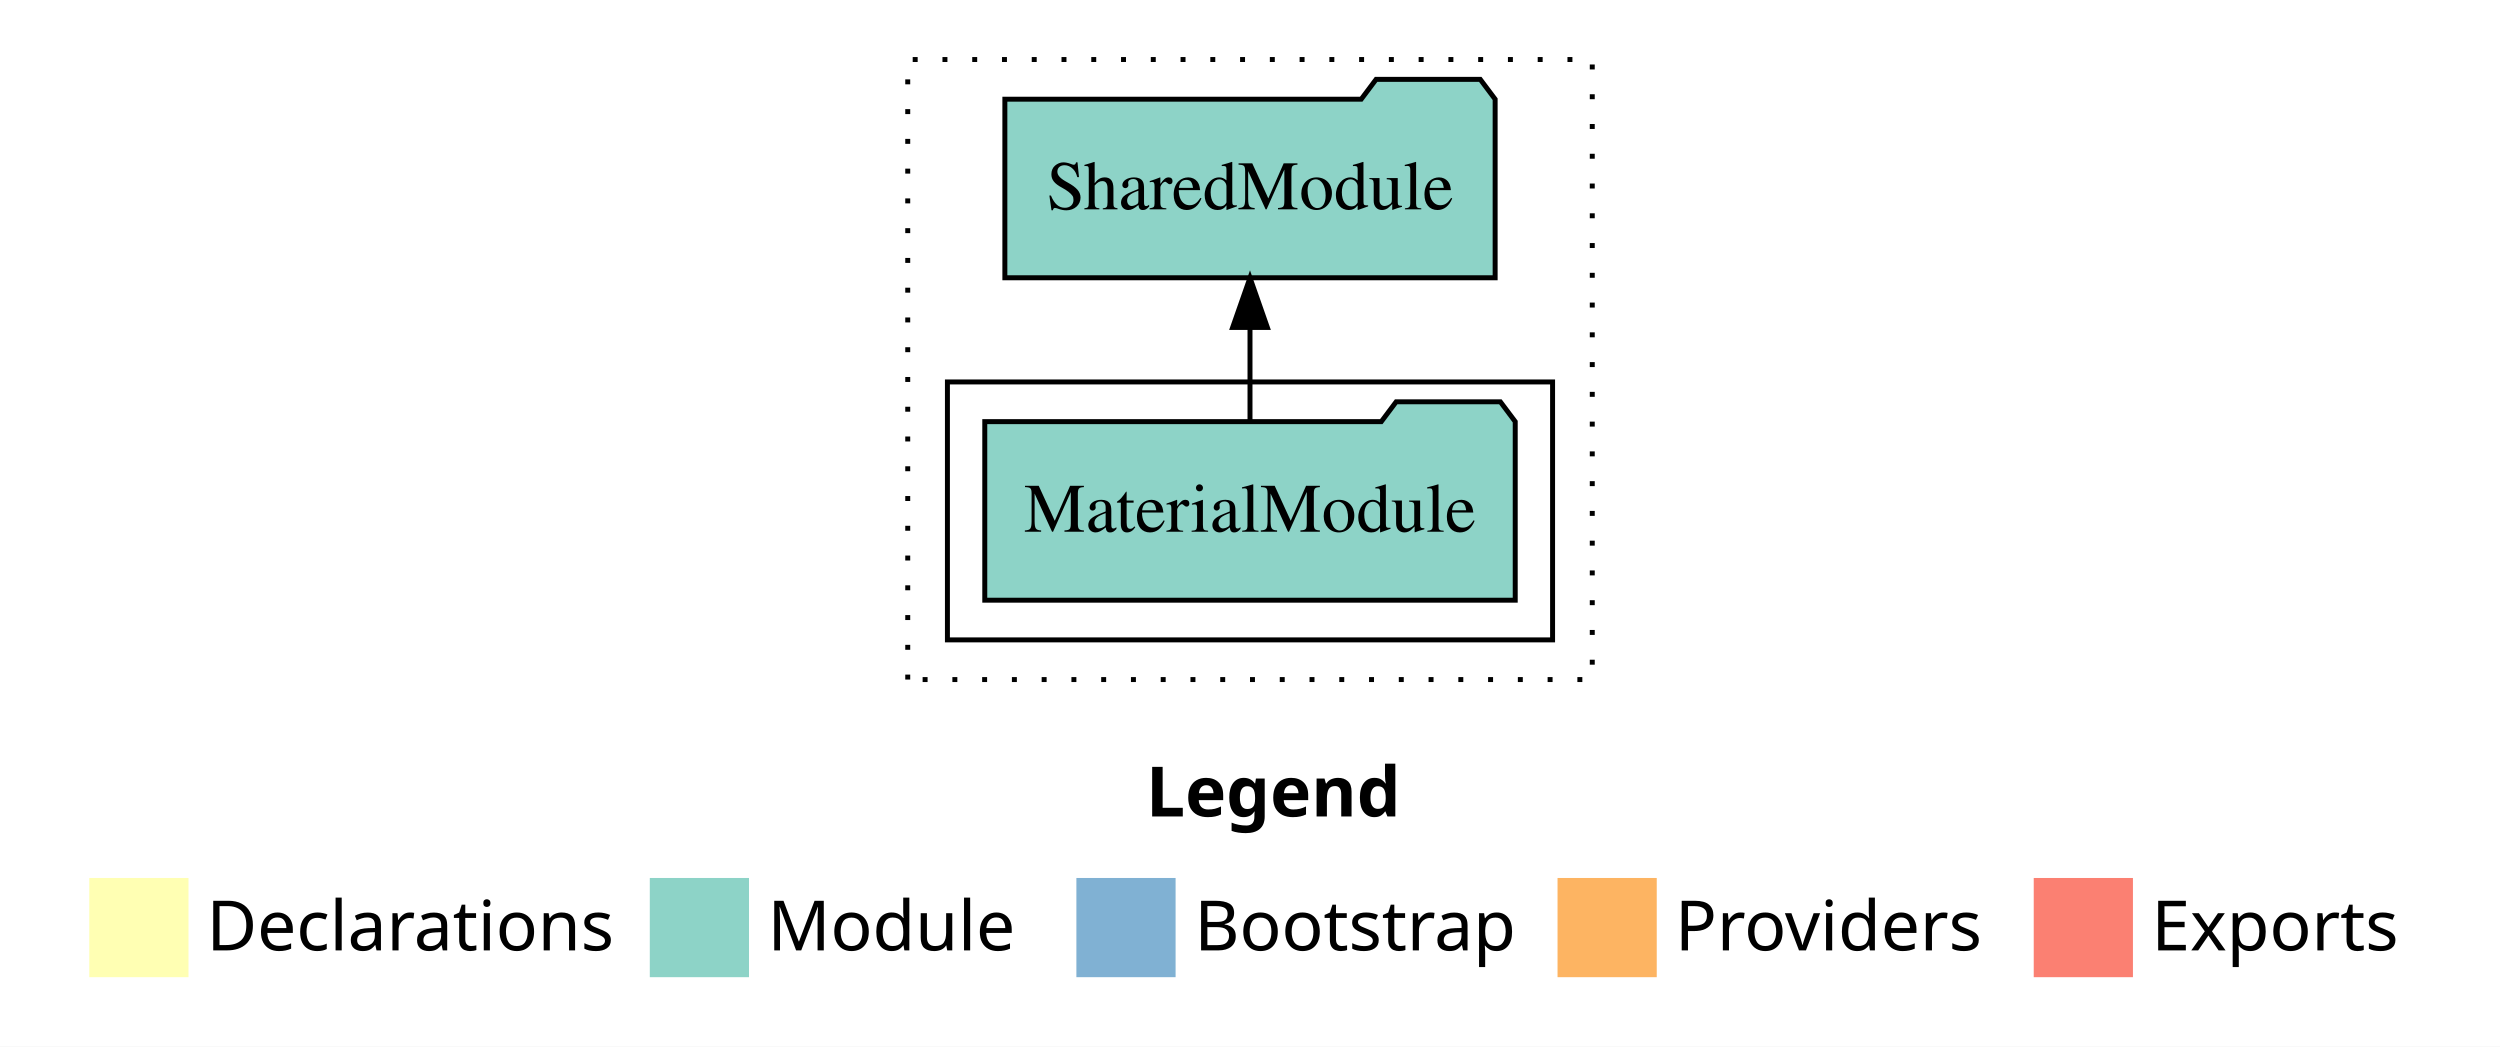
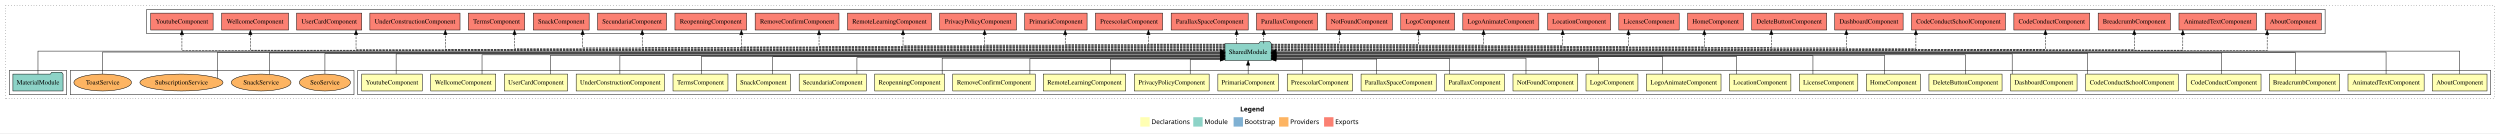
- <svg xmlns="http://www.w3.org/2000/svg" width="504pt" height="211pt" viewBox="0.00 0.00 504.00 211.00">
-   <g id="graph0" class="graph" transform="scale(1 1) rotate(0) translate(4 207)">
-     <polygon fill="white" stroke="transparent" points="-4,4 -4,-207 500,-207 500,4 -4,4" />
-     <text text-anchor="start" x="227.01" y="-42.4" font-family="sans-serif" font-weight="bold" font-size="14.00">Legend</text>
-     <polygon fill="#ffffb3" stroke="transparent" points="14,-10 14,-30 34,-30 34,-10 14,-10" />
-     <text text-anchor="start" x="37.63" y="-15.4" font-family="sans-serif" font-size="14.00">  Declarations</text>
-     <polygon fill="#8dd3c7" stroke="transparent" points="127,-10 127,-30 147,-30 147,-10 127,-10" />
-     <text text-anchor="start" x="150.73" y="-15.4" font-family="sans-serif" font-size="14.00">  Module</text>
-     <polygon fill="#80b1d3" stroke="transparent" points="213,-10 213,-30 233,-30 233,-10 213,-10" />
-     <text text-anchor="start" x="236.78" y="-15.4" font-family="sans-serif" font-size="14.00">  Bootstrap</text>
-     <polygon fill="#fdb462" stroke="transparent" points="310,-10 310,-30 330,-30 330,-10 310,-10" />
-     <text text-anchor="start" x="333.67" y="-15.4" font-family="sans-serif" font-size="14.00">  Providers</text>
-     <polygon fill="#fb8072" stroke="transparent" points="406,-10 406,-30 426,-30 426,-10 406,-10" />
-     <text text-anchor="start" x="429.73" y="-15.4" font-family="sans-serif" font-size="14.00">  Exports</text>
+ <svg xmlns="http://www.w3.org/2000/svg" width="5332pt" height="284pt" viewBox="0.00 0.00 5332.00 284.00">
+   <g id="graph0" class="graph" transform="scale(1 1) rotate(0) translate(4 280)">
+     <polygon fill="white" stroke="transparent" points="-4,4 -4,-280 5328,-280 5328,4 -4,4" />
+     <text text-anchor="start" x="2641.01" y="-42.4" font-family="sans-serif" font-weight="bold" font-size="14.00">Legend</text>
+     <polygon fill="#ffffb3" stroke="transparent" points="2428,-10 2428,-30 2448,-30 2448,-10 2428,-10" />
+     <text text-anchor="start" x="2451.63" y="-15.4" font-family="sans-serif" font-size="14.00">  Declarations</text>
+     <polygon fill="#8dd3c7" stroke="transparent" points="2541,-10 2541,-30 2561,-30 2561,-10 2541,-10" />
+     <text text-anchor="start" x="2564.73" y="-15.4" font-family="sans-serif" font-size="14.00">  Module</text>
+     <polygon fill="#80b1d3" stroke="transparent" points="2627,-10 2627,-30 2647,-30 2647,-10 2627,-10" />
+     <text text-anchor="start" x="2650.78" y="-15.4" font-family="sans-serif" font-size="14.00">  Bootstrap</text>
+     <polygon fill="#fdb462" stroke="transparent" points="2724,-10 2724,-30 2744,-30 2744,-10 2724,-10" />
+     <text text-anchor="start" x="2747.67" y="-15.4" font-family="sans-serif" font-size="14.00">  Providers</text>
+     <polygon fill="#fb8072" stroke="transparent" points="2820,-10 2820,-30 2840,-30 2840,-10 2820,-10" />
+     <text text-anchor="start" x="2843.73" y="-15.4" font-family="sans-serif" font-size="14.00">  Exports</text>
    <g id="clust1" class="cluster">
-       <polygon fill="none" stroke="black" stroke-dasharray="1,5" points="179,-70 179,-195 317,-195 317,-70 179,-70" />
-     </g>
-     <g id="clust3" class="cluster">
-       <polygon fill="none" stroke="black" points="187,-78 187,-130 309,-130 309,-78 187,-78" />
+       <polygon fill="none" stroke="black" stroke-dasharray="1,5" points="8,-70 8,-268 5316,-268 5316,-70 8,-70" />
+     </g>
+     <g id="clust2" class="cluster">
+       <polygon fill="none" stroke="black" points="759,-78 759,-130 5308,-130 5308,-78 759,-78" />
+     </g>
+     <g id="clust34" class="cluster">
+       <polygon fill="none" stroke="black" points="146,-78 146,-130 751,-130 751,-78 146,-78" />
+     </g>
+     <g id="clust31" class="cluster">
+       <polygon fill="none" stroke="black" points="16,-78 16,-130 138,-130 138,-78 16,-78" />
+     </g>
+     <g id="clust32" class="cluster">
+       <polygon fill="none" stroke="black" points="309,-208 309,-260 4955,-260 4955,-208 309,-208" />
    </g>
    <g id="node1" class="node">
-       <polygon fill="#8dd3c7" stroke="black" points="301.47,-122 298.47,-126 277.47,-126 274.47,-122 194.53,-122 194.53,-86 301.47,-86 301.47,-122" />
-       <text text-anchor="middle" x="248" y="-99.8" font-family="Times,serif" font-size="14.00">MaterialModule</text>
+       <polygon fill="#ffffb3" stroke="black" points="5300.33,-122 5183.67,-122 5183.67,-86 5300.33,-86 5300.33,-122" />
+       <text text-anchor="middle" x="5242" y="-99.8" font-family="Times,serif" font-size="14.00">AboutComponent</text>
+     </g>
+     <g id="node29" class="node">
+       <polygon fill="#8dd3c7" stroke="black" points="2707.42,-187 2704.42,-191 2683.42,-191 2680.42,-187 2608.58,-187 2608.58,-151 2707.42,-151 2707.42,-187" />
+       <text text-anchor="middle" x="2658" y="-164.8" font-family="Times,serif" font-size="14.00">SharedModule</text>
+     </g>
+     <g id="edge1" class="edge">
+       <path fill="none" stroke="black" d="M5242,-122.31C5242,-142.15 5242,-171 5242,-171 5242,-171 2717.31,-171 2717.31,-171" />
+       <polygon fill="black" stroke="black" points="2717.31,-167.5 2707.31,-171 2717.31,-174.5 2717.31,-167.5" />
    </g>
    <g id="node2" class="node">
-       <polygon fill="#8dd3c7" stroke="black" points="297.42,-187 294.42,-191 273.42,-191 270.42,-187 198.58,-187 198.58,-151 297.42,-151 297.42,-187" />
-       <text text-anchor="middle" x="248" y="-164.8" font-family="Times,serif" font-size="14.00">SharedModule</text>
-     </g>
-     <g id="edge1" class="edge">
-       <path fill="none" stroke="black" d="M248,-122.11C248,-122.11 248,-140.99 248,-140.99" />
-       <polygon fill="black" stroke="black" points="244.5,-140.99 248,-150.99 251.5,-140.99 244.5,-140.99" />
+       <polygon fill="#ffffb3" stroke="black" points="5166.2,-122 5003.8,-122 5003.8,-86 5166.2,-86 5166.2,-122" />
+       <text text-anchor="middle" x="5085" y="-99.8" font-family="Times,serif" font-size="14.00">AnimatedTextComponent</text>
+     </g>
+     <g id="edge2" class="edge">
+       <path fill="none" stroke="black" d="M5085,-122.11C5085,-141.34 5085,-169 5085,-169 5085,-169 2717.3,-169 2717.3,-169" />
+       <polygon fill="black" stroke="black" points="2717.3,-165.5 2707.3,-169 2717.3,-172.5 2717.3,-165.5" />
+     </g>
+     <g id="node3" class="node">
+       <polygon fill="#ffffb3" stroke="black" points="4986.03,-122 4835.97,-122 4835.97,-86 4986.03,-86 4986.03,-122" />
+       <text text-anchor="middle" x="4911" y="-99.8" font-family="Times,serif" font-size="14.00">BreadcrumbComponent</text>
+     </g>
+     <g id="edge3" class="edge">
+       <path fill="none" stroke="black" d="M4891.33,-122.17C4891.33,-141.09 4891.33,-168 4891.33,-168 4891.33,-168 2717.25,-168 2717.25,-168" />
+       <polygon fill="black" stroke="black" points="2717.25,-164.5 2707.25,-168 2717.25,-171.5 2717.25,-164.5" />
+     </g>
+     <g id="node4" class="node">
+       <polygon fill="#ffffb3" stroke="black" points="4818.33,-122 4659.67,-122 4659.67,-86 4818.33,-86 4818.33,-122" />
+       <text text-anchor="middle" x="4739" y="-99.8" font-family="Times,serif" font-size="14.00">CodeConductComponent</text>
+     </g>
+     <g id="edge4" class="edge">
+       <path fill="none" stroke="black" d="M4734.34,-122.22C4734.34,-140.83 4734.34,-167 4734.34,-167 4734.34,-167 2717.28,-167 2717.28,-167" />
+       <polygon fill="black" stroke="black" points="2717.28,-163.5 2707.28,-167 2717.28,-170.5 2717.28,-163.5" />
+     </g>
+     <g id="node5" class="node">
+       <polygon fill="#ffffb3" stroke="black" points="4641.71,-122 4444.29,-122 4444.29,-86 4641.71,-86 4641.71,-122" />
+       <text text-anchor="middle" x="4543" y="-99.8" font-family="Times,serif" font-size="14.00">CodeConductSchoolComponent</text>
+     </g>
+     <g id="edge5" class="edge">
+       <path fill="none" stroke="black" d="M4448.65,-122.27C4448.65,-140.56 4448.65,-166 4448.65,-166 4448.65,-166 2717.29,-166 2717.29,-166" />
+       <polygon fill="black" stroke="black" points="2717.29,-162.5 2707.29,-166 2717.29,-169.5 2717.29,-162.5" />
+     </g>
+     <g id="node6" class="node">
+       <polygon fill="#ffffb3" stroke="black" points="4425.97,-122 4284.03,-122 4284.03,-86 4425.97,-86 4425.97,-122" />
+       <text text-anchor="middle" x="4355" y="-99.8" font-family="Times,serif" font-size="14.00">DashboardComponent</text>
+     </g>
+     <g id="edge6" class="edge">
+       <path fill="none" stroke="black" d="M4287.55,-122.3C4287.55,-140.27 4287.55,-165 4287.55,-165 4287.55,-165 2717.21,-165 2717.21,-165" />
+       <polygon fill="black" stroke="black" points="2717.21,-161.5 2707.21,-165 2717.21,-168.5 2717.21,-161.5" />
+     </g>
+     <g id="node7" class="node">
+       <polygon fill="#ffffb3" stroke="black" points="4265.98,-122 4110.02,-122 4110.02,-86 4265.98,-86 4265.98,-122" />
+       <text text-anchor="middle" x="4188" y="-99.8" font-family="Times,serif" font-size="14.00">DeleteButtonComponent</text>
+     </g>
+     <g id="edge7" class="edge">
+       <path fill="none" stroke="black" d="M4188,-122.02C4188,-139.37 4188,-163 4188,-163 4188,-163 2717.6,-163 2717.6,-163" />
+       <polygon fill="black" stroke="black" points="2717.6,-159.5 2707.6,-163 2717.6,-166.5 2717.6,-159.5" />
+     </g>
+     <g id="node8" class="node">
+       <polygon fill="#ffffb3" stroke="black" points="4091.55,-122 3976.45,-122 3976.45,-86 4091.55,-86 4091.55,-122" />
+       <text text-anchor="middle" x="4034" y="-99.8" font-family="Times,serif" font-size="14.00">HomeComponent</text>
+     </g>
+     <g id="edge8" class="edge">
+       <path fill="none" stroke="black" d="M4015.48,-122.03C4015.48,-139.06 4015.48,-162 4015.48,-162 4015.48,-162 2717.52,-162 2717.52,-162" />
+       <polygon fill="black" stroke="black" points="2717.52,-158.5 2707.52,-162 2717.52,-165.5 2717.52,-158.5" />
+     </g>
+     <g id="node9" class="node">
+       <polygon fill="#ffffb3" stroke="black" points="3958.36,-122 3833.64,-122 3833.64,-86 3958.36,-86 3958.36,-122" />
+       <text text-anchor="middle" x="3896" y="-99.8" font-family="Times,serif" font-size="14.00">LicenseComponent</text>
+     </g>
+     <g id="edge9" class="edge">
+       <path fill="none" stroke="black" d="M3862.65,-122.04C3862.65,-138.73 3862.65,-161 3862.65,-161 3862.65,-161 2717.47,-161 2717.47,-161" />
+       <polygon fill="black" stroke="black" points="2717.47,-157.5 2707.47,-161 2717.47,-164.5 2717.47,-157.5" />
+     </g>
+     <g id="node10" class="node">
+       <polygon fill="#ffffb3" stroke="black" points="3815.6,-122 3684.4,-122 3684.4,-86 3815.6,-86 3815.6,-122" />
+       <text text-anchor="middle" x="3750" y="-99.8" font-family="Times,serif" font-size="14.00">LocationComponent</text>
+     </g>
+     <g id="edge10" class="edge">
+       <path fill="none" stroke="black" d="M3699.49,-122.03C3699.49,-138.4 3699.49,-160 3699.49,-160 3699.49,-160 2717.53,-160 2717.53,-160" />
+       <polygon fill="black" stroke="black" points="2717.53,-156.5 2707.53,-160 2717.53,-163.5 2717.53,-156.5" />
+     </g>
+     <g id="node11" class="node">
+       <polygon fill="#ffffb3" stroke="black" points="3666.59,-122 3507.41,-122 3507.41,-86 3666.59,-86 3666.59,-122" />
+       <text text-anchor="middle" x="3587" y="-99.8" font-family="Times,serif" font-size="14.00">LogoAnimateComponent</text>
+     </g>
+     <g id="edge11" class="edge">
+       <path fill="none" stroke="black" d="M3542.32,-122.01C3542.32,-138.05 3542.32,-159 3542.32,-159 3542.32,-159 2717.44,-159 2717.44,-159" />
+       <polygon fill="black" stroke="black" points="2717.44,-155.5 2707.44,-159 2717.44,-162.5 2717.44,-155.5" />
+     </g>
+     <g id="node12" class="node">
+       <polygon fill="#ffffb3" stroke="black" points="3489.39,-122 3378.61,-122 3378.61,-86 3489.39,-86 3489.39,-122" />
+       <text text-anchor="middle" x="3434" y="-99.8" font-family="Times,serif" font-size="14.00">LogoComponent</text>
+     </g>
+     <g id="edge12" class="edge">
+       <path fill="none" stroke="black" d="M3404.93,-122.24C3404.93,-137.57 3404.93,-157 3404.93,-157 3404.93,-157 2717.3,-157 2717.3,-157" />
+       <polygon fill="black" stroke="black" points="2717.3,-153.5 2707.3,-157 2717.3,-160.5 2717.3,-153.5" />
+     </g>
+     <g id="node13" class="node">
+       <polygon fill="#ffffb3" stroke="black" points="3361.11,-122 3222.89,-122 3222.89,-86 3361.11,-86 3361.11,-122" />
+       <text text-anchor="middle" x="3292" y="-99.8" font-family="Times,serif" font-size="14.00">NotFoundComponent</text>
+     </g>
+     <g id="edge13" class="edge">
+       <path fill="none" stroke="black" d="M3250.62,-122.19C3250.62,-137.18 3250.62,-156 3250.62,-156 3250.62,-156 2717.25,-156 2717.25,-156" />
+       <polygon fill="black" stroke="black" points="2717.25,-152.5 2707.25,-156 2717.25,-159.5 2717.25,-152.5" />
+     </g>
+     <g id="node14" class="node">
+       <polygon fill="#ffffb3" stroke="black" points="3204.7,-122 3077.3,-122 3077.3,-86 3204.7,-86 3204.7,-122" />
+       <text text-anchor="middle" x="3141" y="-99.8" font-family="Times,serif" font-size="14.00">ParallaxComponent</text>
+     </g>
+     <g id="edge14" class="edge">
+       <path fill="none" stroke="black" d="M3087.8,-122.12C3087.8,-136.78 3087.8,-155 3087.8,-155 3087.8,-155 2717.3,-155 2717.3,-155" />
+       <polygon fill="black" stroke="black" points="2717.3,-151.5 2707.3,-155 2717.3,-158.5 2717.3,-151.5" />
+     </g>
+     <g id="node15" class="node">
+       <polygon fill="#ffffb3" stroke="black" points="3059.13,-122 2898.87,-122 2898.87,-86 3059.13,-86 3059.13,-122" />
+       <text text-anchor="middle" x="2979" y="-99.8" font-family="Times,serif" font-size="14.00">ParallaxSpaceComponent</text>
+     </g>
+     <g id="edge15" class="edge">
+       <path fill="none" stroke="black" d="M2932.25,-122.05C2932.25,-136.37 2932.25,-154 2932.25,-154 2932.25,-154 2717.35,-154 2717.35,-154" />
+       <polygon fill="black" stroke="black" points="2717.35,-150.5 2707.35,-154 2717.35,-157.5 2717.35,-150.5" />
+     </g>
+     <g id="node16" class="node">
+       <polygon fill="#ffffb3" stroke="black" points="2880.63,-122 2741.37,-122 2741.37,-86 2880.63,-86 2880.63,-122" />
+       <text text-anchor="middle" x="2811" y="-99.8" font-family="Times,serif" font-size="14.00">PreescolarComponent</text>
+     </g>
+     <g id="edge16" class="edge">
+       <path fill="none" stroke="black" d="M2773.77,-122.25C2773.77,-136.18 2773.77,-153 2773.77,-153 2773.77,-153 2717.43,-153 2717.43,-153" />
+       <polygon fill="black" stroke="black" points="2717.43,-149.5 2707.43,-153 2717.43,-156.5 2717.43,-149.5" />
+     </g>
+     <g id="node17" class="node">
+       <polygon fill="#ffffb3" stroke="black" points="2722.54,-122 2593.46,-122 2593.46,-86 2722.54,-86 2722.54,-122" />
+       <text text-anchor="middle" x="2658" y="-99.8" font-family="Times,serif" font-size="14.00">PrimariaComponent</text>
+     </g>
+     <g id="edge17" class="edge">
+       <path fill="none" stroke="black" d="M2658,-122.11C2658,-122.11 2658,-140.99 2658,-140.99" />
+       <polygon fill="black" stroke="black" points="2654.5,-140.99 2658,-150.99 2661.5,-140.99 2654.5,-140.99" />
+     </g>
+     <g id="node18" class="node">
+       <polygon fill="#ffffb3" stroke="black" points="2574.87,-122 2415.13,-122 2415.13,-86 2574.87,-86 2574.87,-122" />
+       <text text-anchor="middle" x="2495" y="-99.8" font-family="Times,serif" font-size="14.00">PrivacyPolicyComponent</text>
+     </g>
+     <g id="edge18" class="edge">
+       <path fill="none" stroke="black" d="M2534.44,-122.25C2534.44,-136.18 2534.44,-153 2534.44,-153 2534.44,-153 2598.45,-153 2598.45,-153" />
+       <polygon fill="black" stroke="black" points="2598.45,-156.5 2608.45,-153 2598.45,-149.5 2598.45,-156.5" />
+     </g>
+     <g id="node19" class="node">
+       <polygon fill="#ffffb3" stroke="black" points="2396.91,-122 2221.09,-122 2221.09,-86 2396.91,-86 2396.91,-122" />
+       <text text-anchor="middle" x="2309" y="-99.8" font-family="Times,serif" font-size="14.00">RemoteLearningComponent</text>
+     </g>
+     <g id="edge19" class="edge">
+       <path fill="none" stroke="black" d="M2364.57,-122.05C2364.57,-136.37 2364.57,-154 2364.57,-154 2364.57,-154 2598.56,-154 2598.56,-154" />
+       <polygon fill="black" stroke="black" points="2598.56,-157.5 2608.56,-154 2598.56,-150.5 2598.56,-157.5" />
+     </g>
+     <g id="node20" class="node">
+       <polygon fill="#ffffb3" stroke="black" points="2203.93,-122 2028.07,-122 2028.07,-86 2203.93,-86 2203.93,-122" />
+       <text text-anchor="middle" x="2116" y="-99.8" font-family="Times,serif" font-size="14.00">RemoveConfirmComponent</text>
+     </g>
+     <g id="edge20" class="edge">
+       <path fill="none" stroke="black" d="M2192.6,-122.12C2192.6,-136.78 2192.6,-155 2192.6,-155 2192.6,-155 2598.63,-155 2598.63,-155" />
+       <polygon fill="black" stroke="black" points="2598.63,-158.5 2608.63,-155 2598.63,-151.5 2598.63,-158.5" />
+     </g>
+     <g id="node21" class="node">
+       <polygon fill="#ffffb3" stroke="black" points="2010.49,-122 1861.51,-122 1861.51,-86 2010.49,-86 2010.49,-122" />
+       <text text-anchor="middle" x="1936" y="-99.8" font-family="Times,serif" font-size="14.00">ReopenningComponent</text>
+     </g>
+     <g id="edge21" class="edge">
+       <path fill="none" stroke="black" d="M2005.4,-122.19C2005.4,-137.18 2005.4,-156 2005.4,-156 2005.4,-156 2598.68,-156 2598.68,-156" />
+       <polygon fill="black" stroke="black" points="2598.68,-159.5 2608.68,-156 2598.68,-152.5 2598.68,-159.5" />
+     </g>
+     <g id="node22" class="node">
+       <polygon fill="#ffffb3" stroke="black" points="1843.53,-122 1700.47,-122 1700.47,-86 1843.53,-86 1843.53,-122" />
+       <text text-anchor="middle" x="1772" y="-99.8" font-family="Times,serif" font-size="14.00">SecundariaComponent</text>
+     </g>
+     <g id="edge22" class="edge">
+       <path fill="none" stroke="black" d="M1823.65,-122.24C1823.65,-137.57 1823.65,-157 1823.65,-157 1823.65,-157 2598.62,-157 2598.62,-157" />
+       <polygon fill="black" stroke="black" points="2598.62,-160.5 2608.62,-157 2598.61,-153.5 2598.62,-160.5" />
+     </g>
+     <g id="node23" class="node">
+       <polygon fill="#ffffb3" stroke="black" points="1681.55,-122 1566.45,-122 1566.45,-86 1681.55,-86 1681.55,-122" />
+       <text text-anchor="middle" x="1624" y="-99.8" font-family="Times,serif" font-size="14.00">SnackComponent</text>
+     </g>
+     <g id="edge23" class="edge">
+       <path fill="none" stroke="black" d="M1644.15,-122.01C1644.15,-138.05 1644.15,-159 1644.15,-159 1644.15,-159 2598.76,-159 2598.76,-159" />
+       <polygon fill="black" stroke="black" points="2598.76,-162.5 2608.76,-159 2598.76,-155.5 2598.76,-162.5" />
+     </g>
+     <g id="node24" class="node">
+       <polygon fill="#ffffb3" stroke="black" points="1548.6,-122 1431.4,-122 1431.4,-86 1548.6,-86 1548.6,-122" />
+       <text text-anchor="middle" x="1490" y="-99.8" font-family="Times,serif" font-size="14.00">TermsComponent</text>
+     </g>
+     <g id="edge24" class="edge">
+       <path fill="none" stroke="black" d="M1492.15,-122.03C1492.15,-138.4 1492.15,-160 1492.15,-160 1492.15,-160 2598.65,-160 2598.65,-160" />
+       <polygon fill="black" stroke="black" points="2598.65,-163.5 2608.65,-160 2598.65,-156.5 2598.65,-163.5" />
+     </g>
+     <g id="node25" class="node">
+       <polygon fill="#ffffb3" stroke="black" points="1413.14,-122 1224.86,-122 1224.86,-86 1413.14,-86 1413.14,-122" />
+       <text text-anchor="middle" x="1319" y="-99.8" font-family="Times,serif" font-size="14.00">UnderConstructionComponent</text>
+     </g>
+     <g id="edge25" class="edge">
+       <path fill="none" stroke="black" d="M1318.1,-122.04C1318.1,-138.73 1318.1,-161 1318.1,-161 1318.1,-161 2598.72,-161 2598.72,-161" />
+       <polygon fill="black" stroke="black" points="2598.72,-164.5 2608.72,-161 2598.72,-157.5 2598.72,-164.5" />
+     </g>
+     <g id="node26" class="node">
+       <polygon fill="#ffffb3" stroke="black" points="1206.47,-122 1071.53,-122 1071.53,-86 1206.47,-86 1206.47,-122" />
+       <text text-anchor="middle" x="1139" y="-99.8" font-family="Times,serif" font-size="14.00">UserCardComponent</text>
+     </g>
+     <g id="edge26" class="edge">
+       <path fill="none" stroke="black" d="M1169.98,-122.03C1169.98,-139.06 1169.98,-162 1169.98,-162 1169.98,-162 2598.49,-162 2598.49,-162" />
+       <polygon fill="black" stroke="black" points="2598.49,-165.5 2608.49,-162 2598.49,-158.5 2598.49,-165.5" />
+     </g>
+     <g id="node27" class="node">
+       <polygon fill="#ffffb3" stroke="black" points="1053.36,-122 914.64,-122 914.64,-86 1053.36,-86 1053.36,-122" />
+       <text text-anchor="middle" x="984" y="-99.8" font-family="Times,serif" font-size="14.00">WellcomeComponent</text>
+     </g>
+     <g id="edge27" class="edge">
+       <path fill="none" stroke="black" d="M1024.07,-122.02C1024.07,-139.37 1024.07,-163 1024.07,-163 1024.07,-163 2598.65,-163 2598.65,-163" />
+       <polygon fill="black" stroke="black" points="2598.65,-166.5 2608.65,-163 2598.65,-159.5 2598.65,-166.5" />
+     </g>
+     <g id="node28" class="node">
+       <polygon fill="#ffffb3" stroke="black" points="896.54,-122 767.46,-122 767.46,-86 896.54,-86 896.54,-122" />
+       <text text-anchor="middle" x="832" y="-99.8" font-family="Times,serif" font-size="14.00">YoutubeComponent</text>
+     </g>
+     <g id="edge28" class="edge">
+       <path fill="none" stroke="black" d="M840.85,-122.3C840.85,-140.27 840.85,-165 840.85,-165 840.85,-165 2598.45,-165 2598.45,-165" />
+       <polygon fill="black" stroke="black" points="2598.45,-168.5 2608.45,-165 2598.45,-161.5 2598.45,-168.5" />
+     </g>
+     <g id="node31" class="node">
+       <polygon fill="#fb8072" stroke="black" points="4946.83,-252 4827.17,-252 4827.17,-216 4946.83,-216 4946.83,-252" />
+       <text text-anchor="middle" x="4887" y="-229.8" font-family="Times,serif" font-size="14.00">AboutComponent </text>
+     </g>
+     <g id="edge30" class="edge">
+       <path fill="none" stroke="black" stroke-dasharray="5,2" d="M2707.22,-172C3030.03,-172 4831.41,-172 4831.41,-172 4831.41,-172 4831.41,-205.73 4831.41,-205.73" />
+       <polygon fill="black" stroke="black" points="4827.91,-205.73 4831.41,-215.73 4834.91,-205.73 4827.91,-205.73" />
+     </g>
+     <g id="node32" class="node">
+       <polygon fill="#fb8072" stroke="black" points="4808.7,-252 4643.3,-252 4643.3,-216 4808.7,-216 4808.7,-252" />
+       <text text-anchor="middle" x="4726" y="-229.8" font-family="Times,serif" font-size="14.00">AnimatedTextComponent </text>
+     </g>
+     <g id="edge31" class="edge">
+       <path fill="none" stroke="black" stroke-dasharray="5,2" d="M2707.28,-173C3014.26,-173 4651.49,-173 4651.49,-173 4651.49,-173 4651.49,-205.7 4651.49,-205.7" />
+       <polygon fill="black" stroke="black" points="4647.99,-205.7 4651.49,-215.7 4654.99,-205.7 4647.99,-205.7" />
+     </g>
+     <g id="node33" class="node">
+       <polygon fill="#fb8072" stroke="black" points="4625.02,-252 4470.98,-252 4470.98,-216 4625.02,-216 4625.02,-252" />
+       <text text-anchor="middle" x="4548" y="-229.8" font-family="Times,serif" font-size="14.00">BreadcrumbComponent </text>
+     </g>
+     <g id="edge32" class="edge">
+       <path fill="none" stroke="black" stroke-dasharray="5,2" d="M2707.58,-174C3005.78,-174 4548,-174 4548,-174 4548,-174 4548,-206 4548,-206" />
+       <polygon fill="black" stroke="black" points="4544.5,-206 4548,-216 4551.5,-206 4544.5,-206" />
+     </g>
+     <g id="node34" class="node">
+       <polygon fill="#fb8072" stroke="black" points="4452.83,-252 4291.17,-252 4291.17,-216 4452.83,-216 4452.83,-252" />
+       <text text-anchor="middle" x="4372" y="-229.8" font-family="Times,serif" font-size="14.00">CodeConductComponent </text>
+     </g>
+     <g id="edge33" class="edge">
+       <path fill="none" stroke="black" stroke-dasharray="5,2" d="M2707.52,-175C2987.37,-175 4358.54,-175 4358.54,-175 4358.54,-175 4358.54,-205.98 4358.54,-205.98" />
+       <polygon fill="black" stroke="black" points="4355.04,-205.98 4358.54,-215.98 4362.04,-205.98 4355.04,-205.98" />
+     </g>
+     <g id="node35" class="node">
+       <polygon fill="#fb8072" stroke="black" points="4273.21,-252 4072.79,-252 4072.79,-216 4273.21,-216 4273.21,-252" />
+       <text text-anchor="middle" x="4173" y="-229.8" font-family="Times,serif" font-size="14.00">CodeConductSchoolComponent </text>
+     </g>
+     <g id="edge34" class="edge">
+       <path fill="none" stroke="black" stroke-dasharray="5,2" d="M2707.44,-177C2958.69,-177 4082.21,-177 4082.21,-177 4082.21,-177 4082.21,-205.96 4082.21,-205.96" />
+       <polygon fill="black" stroke="black" points="4078.71,-205.96 4082.21,-215.96 4085.71,-205.96 4078.71,-205.96" />
+     </g>
+     <g id="node36" class="node">
+       <polygon fill="#fb8072" stroke="black" points="4054.97,-252 3909.03,-252 3909.03,-216 4054.97,-216 4054.97,-252" />
+       <text text-anchor="middle" x="3982" y="-229.8" font-family="Times,serif" font-size="14.00">DashboardComponent </text>
+     </g>
+     <g id="edge35" class="edge">
+       <path fill="none" stroke="black" stroke-dasharray="5,2" d="M2707.23,-178C2941.7,-178 3933.85,-178 3933.85,-178 3933.85,-178 3933.85,-205.97 3933.85,-205.97" />
+       <polygon fill="black" stroke="black" points="3930.35,-205.97 3933.85,-215.97 3937.35,-205.97 3930.35,-205.97" />
+     </g>
+     <g id="node37" class="node">
+       <polygon fill="#fb8072" stroke="black" points="3891.98,-252 3732.02,-252 3732.02,-216 3891.98,-216 3891.98,-252" />
+       <text text-anchor="middle" x="3812" y="-229.8" font-family="Times,serif" font-size="14.00">DeleteButtonComponent </text>
+     </g>
+     <g id="edge36" class="edge">
+       <path fill="none" stroke="black" stroke-dasharray="5,2" d="M2707.39,-179C2923.35,-179 3773.9,-179 3773.9,-179 3773.9,-179 3773.9,-205.99 3773.9,-205.99" />
+       <polygon fill="black" stroke="black" points="3770.4,-205.99 3773.9,-215.99 3777.4,-205.99 3770.4,-205.99" />
+     </g>
+     <g id="node38" class="node">
+       <polygon fill="#fb8072" stroke="black" points="3714.54,-252 3595.46,-252 3595.46,-216 3714.54,-216 3714.54,-252" />
+       <text text-anchor="middle" x="3655" y="-229.8" font-family="Times,serif" font-size="14.00">HomeComponent </text>
+     </g>
+     <g id="edge37" class="edge">
+       <path fill="none" stroke="black" stroke-dasharray="5,2" d="M2707.25,-180C2905.05,-180 3631.01,-180 3631.01,-180 3631.01,-180 3631.01,-205.72 3631.01,-205.72" />
+       <polygon fill="black" stroke="black" points="3627.51,-205.72 3631.01,-215.72 3634.51,-205.72 3627.51,-205.72" />
+     </g>
+     <g id="node39" class="node">
+       <polygon fill="#fb8072" stroke="black" points="3577.36,-252 3448.64,-252 3448.64,-216 3577.36,-216 3577.36,-252" />
+       <text text-anchor="middle" x="3513" y="-229.8" font-family="Times,serif" font-size="14.00">LicenseComponent </text>
+     </g>
+     <g id="edge38" class="edge">
+       <path fill="none" stroke="black" stroke-dasharray="5,2" d="M2707.22,-181C2882.95,-181 3469.13,-181 3469.13,-181 3469.13,-181 3469.13,-205.76 3469.13,-205.76" />
+       <polygon fill="black" stroke="black" points="3465.63,-205.76 3469.13,-215.76 3472.63,-205.76 3465.63,-205.76" />
+     </g>
+     <g id="node40" class="node">
+       <polygon fill="#fb8072" stroke="black" points="3431.1,-252 3296.9,-252 3296.9,-216 3431.1,-216 3431.1,-252" />
+       <text text-anchor="middle" x="3364" y="-229.8" font-family="Times,serif" font-size="14.00">LocationComponent </text>
+     </g>
+     <g id="edge39" class="edge">
+       <path fill="none" stroke="black" stroke-dasharray="5,2" d="M2707.33,-183C2862.26,-183 3328.88,-183 3328.88,-183 3328.88,-183 3328.88,-205.88 3328.88,-205.88" />
+       <polygon fill="black" stroke="black" points="3325.38,-205.88 3328.88,-215.88 3332.38,-205.88 3325.38,-205.88" />
+     </g>
+     <g id="node41" class="node">
+       <polygon fill="#fb8072" stroke="black" points="3278.09,-252 3115.91,-252 3115.91,-216 3278.09,-216 3278.09,-252" />
+       <text text-anchor="middle" x="3197" y="-229.8" font-family="Times,serif" font-size="14.00">LogoAnimateComponent </text>
+     </g>
+     <g id="edge40" class="edge">
+       <path fill="none" stroke="black" stroke-dasharray="5,2" d="M2707.52,-184C2834.21,-184 3160.15,-184 3160.15,-184 3160.15,-184 3160.15,-205.95 3160.15,-205.95" />
+       <polygon fill="black" stroke="black" points="3156.65,-205.95 3160.15,-215.95 3163.65,-205.95 3156.65,-205.95" />
+     </g>
+     <g id="node42" class="node">
+       <polygon fill="#fb8072" stroke="black" points="3098.39,-252 2983.61,-252 2983.61,-216 3098.39,-216 3098.39,-252" />
+       <text text-anchor="middle" x="3041" y="-229.8" font-family="Times,serif" font-size="14.00">LogoComponent </text>
+     </g>
+     <g id="edge41" class="edge">
+       <path fill="none" stroke="black" stroke-dasharray="5,2" d="M2707.41,-185C2806.81,-185 3021.56,-185 3021.56,-185 3021.56,-185 3021.56,-205.75 3021.56,-205.75" />
+       <polygon fill="black" stroke="black" points="3018.06,-205.75 3021.56,-215.75 3025.06,-205.75 3018.06,-205.75" />
+     </g>
+     <g id="node43" class="node">
+       <polygon fill="#fb8072" stroke="black" points="2965.61,-252 2824.39,-252 2824.39,-216 2965.61,-216 2965.61,-252" />
+       <text text-anchor="middle" x="2895" y="-229.8" font-family="Times,serif" font-size="14.00">NotFoundComponent </text>
+     </g>
+     <g id="edge42" class="edge">
+       <path fill="none" stroke="black" stroke-dasharray="5,2" d="M2707.33,-186C2764.96,-186 2852.5,-186 2852.5,-186 2852.5,-186 2852.5,-205.85 2852.5,-205.85" />
+       <polygon fill="black" stroke="black" points="2849,-205.85 2852.5,-215.85 2856,-205.85 2849,-205.85" />
+     </g>
+     <g id="node44" class="node">
+       <polygon fill="#fb8072" stroke="black" points="2806.2,-252 2675.8,-252 2675.8,-216 2806.2,-216 2806.2,-252" />
+       <text text-anchor="middle" x="2741" y="-229.8" font-family="Times,serif" font-size="14.00">ParallaxComponent </text>
+     </g>
+     <g id="edge43" class="edge">
+       <path fill="none" stroke="black" stroke-dasharray="5,2" d="M2691.43,-187.11C2691.43,-187.11 2691.43,-205.99 2691.43,-205.99" />
+       <polygon fill="black" stroke="black" points="2687.93,-205.99 2691.43,-215.99 2694.93,-205.99 2687.93,-205.99" />
+     </g>
+     <g id="node45" class="node">
+       <polygon fill="#fb8072" stroke="black" points="2658.13,-252 2493.87,-252 2493.87,-216 2658.13,-216 2658.13,-252" />
+       <text text-anchor="middle" x="2576" y="-229.8" font-family="Times,serif" font-size="14.00">ParallaxSpaceComponent </text>
+     </g>
+     <g id="edge44" class="edge">
+       <path fill="none" stroke="black" stroke-dasharray="5,2" d="M2633.43,-187.11C2633.43,-187.11 2633.43,-205.99 2633.43,-205.99" />
+       <polygon fill="black" stroke="black" points="2629.93,-205.99 2633.43,-215.99 2636.93,-205.99 2629.93,-205.99" />
+     </g>
+     <g id="node46" class="node">
+       <polygon fill="#fb8072" stroke="black" points="2475.63,-252 2332.37,-252 2332.37,-216 2475.63,-216 2475.63,-252" />
+       <text text-anchor="middle" x="2404" y="-229.8" font-family="Times,serif" font-size="14.00">PreescolarComponent </text>
+     </g>
+     <g id="edge45" class="edge">
+       <path fill="none" stroke="black" stroke-dasharray="5,2" d="M2608.67,-186C2545.84,-186 2445.31,-186 2445.31,-186 2445.31,-186 2445.31,-205.85 2445.31,-205.85" />
+       <polygon fill="black" stroke="black" points="2441.81,-205.85 2445.31,-215.85 2448.81,-205.85 2441.81,-205.85" />
+     </g>
+     <g id="node47" class="node">
+       <polygon fill="#fb8072" stroke="black" points="2314.54,-252 2181.46,-252 2181.46,-216 2314.54,-216 2314.54,-252" />
+       <text text-anchor="middle" x="2248" y="-229.8" font-family="Times,serif" font-size="14.00">PrimariaComponent </text>
+     </g>
+     <g id="edge46" class="edge">
+       <path fill="none" stroke="black" stroke-dasharray="5,2" d="M2608.59,-185C2503.63,-185 2267.91,-185 2267.91,-185 2267.91,-185 2267.91,-205.75 2267.91,-205.75" />
+       <polygon fill="black" stroke="black" points="2264.41,-205.75 2267.91,-215.75 2271.41,-205.75 2264.41,-205.75" />
+     </g>
+     <g id="node48" class="node">
+       <polygon fill="#fb8072" stroke="black" points="2163.87,-252 2000.13,-252 2000.13,-216 2163.87,-216 2163.87,-252" />
+       <text text-anchor="middle" x="2082" y="-229.8" font-family="Times,serif" font-size="14.00">PrivacyPolicyComponent </text>
+     </g>
+     <g id="edge47" class="edge">
+       <path fill="none" stroke="black" stroke-dasharray="5,2" d="M2608.62,-184C2471.48,-184 2095.99,-184 2095.99,-184 2095.99,-184 2095.99,-205.95 2095.99,-205.95" />
+       <polygon fill="black" stroke="black" points="2092.49,-205.95 2095.99,-215.95 2099.49,-205.95 2092.49,-205.95" />
+     </g>
+     <g id="node49" class="node">
+       <polygon fill="#fb8072" stroke="black" points="1982.41,-252 1803.59,-252 1803.59,-216 1982.41,-216 1982.41,-252" />
+       <text text-anchor="middle" x="1893" y="-229.8" font-family="Times,serif" font-size="14.00">RemoteLearningComponent </text>
+     </g>
+     <g id="edge48" class="edge">
+       <path fill="none" stroke="black" stroke-dasharray="5,2" d="M2608.56,-183C2443.54,-183 1921.98,-183 1921.98,-183 1921.98,-183 1921.98,-205.88 1921.98,-205.88" />
+       <polygon fill="black" stroke="black" points="1918.48,-205.88 1921.98,-215.88 1925.48,-205.88 1918.48,-205.88" />
+     </g>
+     <g id="node50" class="node">
+       <polygon fill="#fb8072" stroke="black" points="1785.43,-252 1606.57,-252 1606.57,-216 1785.43,-216 1785.43,-252" />
+       <text text-anchor="middle" x="1696" y="-229.8" font-family="Times,serif" font-size="14.00">RemoveConfirmComponent </text>
+     </g>
+     <g id="edge49" class="edge">
+       <path fill="none" stroke="black" stroke-dasharray="5,2" d="M2608.47,-181C2417.94,-181 1742.85,-181 1742.85,-181 1742.85,-181 1742.85,-205.76 1742.85,-205.76" />
+       <polygon fill="black" stroke="black" points="1739.35,-205.76 1742.85,-215.76 1746.35,-205.76 1739.35,-205.76" />
+     </g>
+     <g id="node51" class="node">
+       <polygon fill="#fb8072" stroke="black" points="1588.49,-252 1435.51,-252 1435.51,-216 1588.49,-216 1588.49,-252" />
+       <text text-anchor="middle" x="1512" y="-229.8" font-family="Times,serif" font-size="14.00">ReopenningComponent </text>
+     </g>
+     <g id="edge50" class="edge">
+       <path fill="none" stroke="black" stroke-dasharray="5,2" d="M2608.75,-180C2397.32,-180 1577.24,-180 1577.24,-180 1577.24,-180 1577.24,-205.72 1577.24,-205.72" />
+       <polygon fill="black" stroke="black" points="1573.74,-205.72 1577.24,-215.72 1580.74,-205.72 1573.74,-205.72" />
+     </g>
+     <g id="node52" class="node">
+       <polygon fill="#fb8072" stroke="black" points="1417.52,-252 1270.48,-252 1270.48,-216 1417.52,-216 1417.52,-252" />
+       <text text-anchor="middle" x="1344" y="-229.8" font-family="Times,serif" font-size="14.00">SecundariaComponent </text>
+     </g>
+     <g id="edge51" class="edge">
+       <path fill="none" stroke="black" stroke-dasharray="5,2" d="M2608.53,-179C2371.75,-179 1365.71,-179 1365.71,-179 1365.71,-179 1365.71,-205.99 1365.71,-205.99" />
+       <polygon fill="black" stroke="black" points="1362.21,-205.99 1365.71,-215.99 1369.21,-205.99 1362.21,-205.99" />
+     </g>
+     <g id="node53" class="node">
+       <polygon fill="#fb8072" stroke="black" points="1252.54,-252 1133.46,-252 1133.46,-216 1252.54,-216 1252.54,-252" />
+       <text text-anchor="middle" x="1193" y="-229.8" font-family="Times,serif" font-size="14.00">SnackComponent </text>
+     </g>
+     <g id="edge52" class="edge">
+       <path fill="none" stroke="black" stroke-dasharray="5,2" d="M2608.73,-178C2358.32,-178 1238.6,-178 1238.6,-178 1238.6,-178 1238.6,-205.97 1238.6,-205.97" />
+       <polygon fill="black" stroke="black" points="1235.1,-205.97 1238.6,-215.97 1242.1,-205.97 1235.1,-205.97" />
+     </g>
+     <g id="node54" class="node">
+       <polygon fill="#fb8072" stroke="black" points="1115.1,-252 994.9,-252 994.9,-216 1115.1,-216 1115.1,-252" />
+       <text text-anchor="middle" x="1055" y="-229.8" font-family="Times,serif" font-size="14.00">TermsComponent </text>
+     </g>
+     <g id="edge53" class="edge">
+       <path fill="none" stroke="black" stroke-dasharray="5,2" d="M2608.59,-177C2342.64,-177 1093.41,-177 1093.41,-177 1093.41,-177 1093.41,-205.96 1093.41,-205.96" />
+       <polygon fill="black" stroke="black" points="1089.91,-205.96 1093.41,-215.96 1096.91,-205.96 1089.91,-205.96" />
+     </g>
+     <g id="node55" class="node">
+       <polygon fill="#fb8072" stroke="black" points="977.14,-252 784.86,-252 784.86,-216 977.14,-216 977.14,-252" />
+       <text text-anchor="middle" x="881" y="-229.8" font-family="Times,serif" font-size="14.00">UnderConstructionComponent </text>
+     </g>
+     <g id="edge54" class="edge">
+       <path fill="none" stroke="black" stroke-dasharray="5,2" d="M2608.6,-175C2327.87,-175 945.82,-175 945.82,-175 945.82,-175 945.82,-205.98 945.82,-205.98" />
+       <polygon fill="black" stroke="black" points="942.32,-205.98 945.82,-215.98 949.32,-205.98 942.32,-205.98" />
+     </g>
+     <g id="node56" class="node">
+       <polygon fill="#fb8072" stroke="black" points="767.47,-252 628.53,-252 628.53,-216 767.47,-216 767.47,-252" />
+       <text text-anchor="middle" x="698" y="-229.8" font-family="Times,serif" font-size="14.00">UserCardComponent </text>
+     </g>
+     <g id="edge55" class="edge">
+       <path fill="none" stroke="black" stroke-dasharray="5,2" d="M2608.57,-174C2309.57,-174 755.35,-174 755.35,-174 755.35,-174 755.35,-206 755.35,-206" />
+       <polygon fill="black" stroke="black" points="751.85,-206 755.35,-216 758.85,-206 751.85,-206" />
+     </g>
+     <g id="node57" class="node">
+       <polygon fill="#fb8072" stroke="black" points="611.36,-252 468.64,-252 468.64,-216 611.36,-216 611.36,-252" />
+       <text text-anchor="middle" x="540" y="-229.8" font-family="Times,serif" font-size="14.00">WellcomeComponent </text>
+     </g>
+     <g id="edge56" class="edge">
+       <path fill="none" stroke="black" stroke-dasharray="5,2" d="M2608.79,-173C2289.97,-173 530,-173 530,-173 530,-173 530,-205.7 530,-205.7" />
+       <polygon fill="black" stroke="black" points="526.5,-205.7 530,-215.7 533.5,-205.7 526.5,-205.7" />
+     </g>
+     <g id="node58" class="node">
+       <polygon fill="#fb8072" stroke="black" points="450.54,-252 317.46,-252 317.46,-216 450.54,-216 450.54,-252" />
+       <text text-anchor="middle" x="384" y="-229.8" font-family="Times,serif" font-size="14.00">YoutubeComponent </text>
+     </g>
+     <g id="edge57" class="edge">
+       <path fill="none" stroke="black" stroke-dasharray="5,2" d="M2608.66,-172C2276.85,-172 384,-172 384,-172 384,-172 384,-205.73 384,-205.73" />
+       <polygon fill="black" stroke="black" points="380.5,-205.73 384,-215.73 387.5,-205.73 380.5,-205.73" />
+     </g>
+     <g id="node30" class="node">
+       <polygon fill="#8dd3c7" stroke="black" points="130.47,-122 127.47,-126 106.47,-126 103.47,-122 23.53,-122 23.53,-86 130.47,-86 130.47,-122" />
+       <text text-anchor="middle" x="77" y="-99.8" font-family="Times,serif" font-size="14.00">MaterialModule</text>
+     </g>
+     <g id="edge29" class="edge">
+       <path fill="none" stroke="black" d="M77,-122.31C77,-142.15 77,-171 77,-171 77,-171 2598.75,-171 2598.75,-171" />
+       <polygon fill="black" stroke="black" points="2598.75,-174.5 2608.75,-171 2598.75,-167.5 2598.75,-174.5" />
+     </g>
+     <g id="node59" class="node">
+       <ellipse fill="#fdb462" stroke="black" cx="689" cy="-104" rx="54.45" ry="18" />
+       <text text-anchor="middle" x="689" y="-99.8" font-family="Times,serif" font-size="14.00">SeoService</text>
+     </g>
+     <g id="edge58" class="edge">
+       <path fill="none" stroke="black" d="M689,-122.27C689,-140.56 689,-166 689,-166 689,-166 2598.34,-166 2598.34,-166" />
+       <polygon fill="black" stroke="black" points="2598.34,-169.5 2608.34,-166 2598.34,-162.5 2598.34,-169.5" />
+     </g>
+     <g id="node60" class="node">
+       <ellipse fill="#fdb462" stroke="black" cx="553" cy="-104" rx="63.68" ry="18" />
+       <text text-anchor="middle" x="553" y="-99.8" font-family="Times,serif" font-size="14.00">SnackService</text>
+     </g>
+     <g id="edge59" class="edge">
+       <path fill="none" stroke="black" d="M570.59,-121.55C570.59,-140.19 570.59,-167 570.59,-167 570.59,-167 2598.71,-167 2598.71,-167" />
+       <polygon fill="black" stroke="black" points="2598.71,-170.5 2608.71,-167 2598.71,-163.5 2598.71,-170.5" />
+     </g>
+     <g id="node61" class="node">
+       <ellipse fill="#fdb462" stroke="black" cx="383" cy="-104" rx="88.62" ry="18" />
+       <text text-anchor="middle" x="383" y="-99.8" font-family="Times,serif" font-size="14.00">SubscriptionService</text>
+     </g>
+     <g id="edge60" class="edge">
+       <path fill="none" stroke="black" d="M459.67,-113.17C459.67,-130.87 459.67,-168 459.67,-168 459.67,-168 2598.74,-168 2598.74,-168" />
+       <polygon fill="black" stroke="black" points="2598.74,-171.5 2608.74,-168 2598.74,-164.5 2598.74,-171.5" />
+     </g>
+     <g id="node62" class="node">
+       <ellipse fill="#fdb462" stroke="black" cx="215" cy="-104" rx="61.39" ry="18" />
+       <text text-anchor="middle" x="215" y="-99.8" font-family="Times,serif" font-size="14.00">ToastService</text>
+     </g>
+     <g id="edge61" class="edge">
+       <path fill="none" stroke="black" d="M215,-122.11C215,-141.34 215,-169 215,-169 215,-169 2598.65,-169 2598.65,-169" />
+       <polygon fill="black" stroke="black" points="2598.65,-172.5 2608.65,-169 2598.65,-165.5 2598.65,-172.5" />
    </g>
  </g>
</svg>
